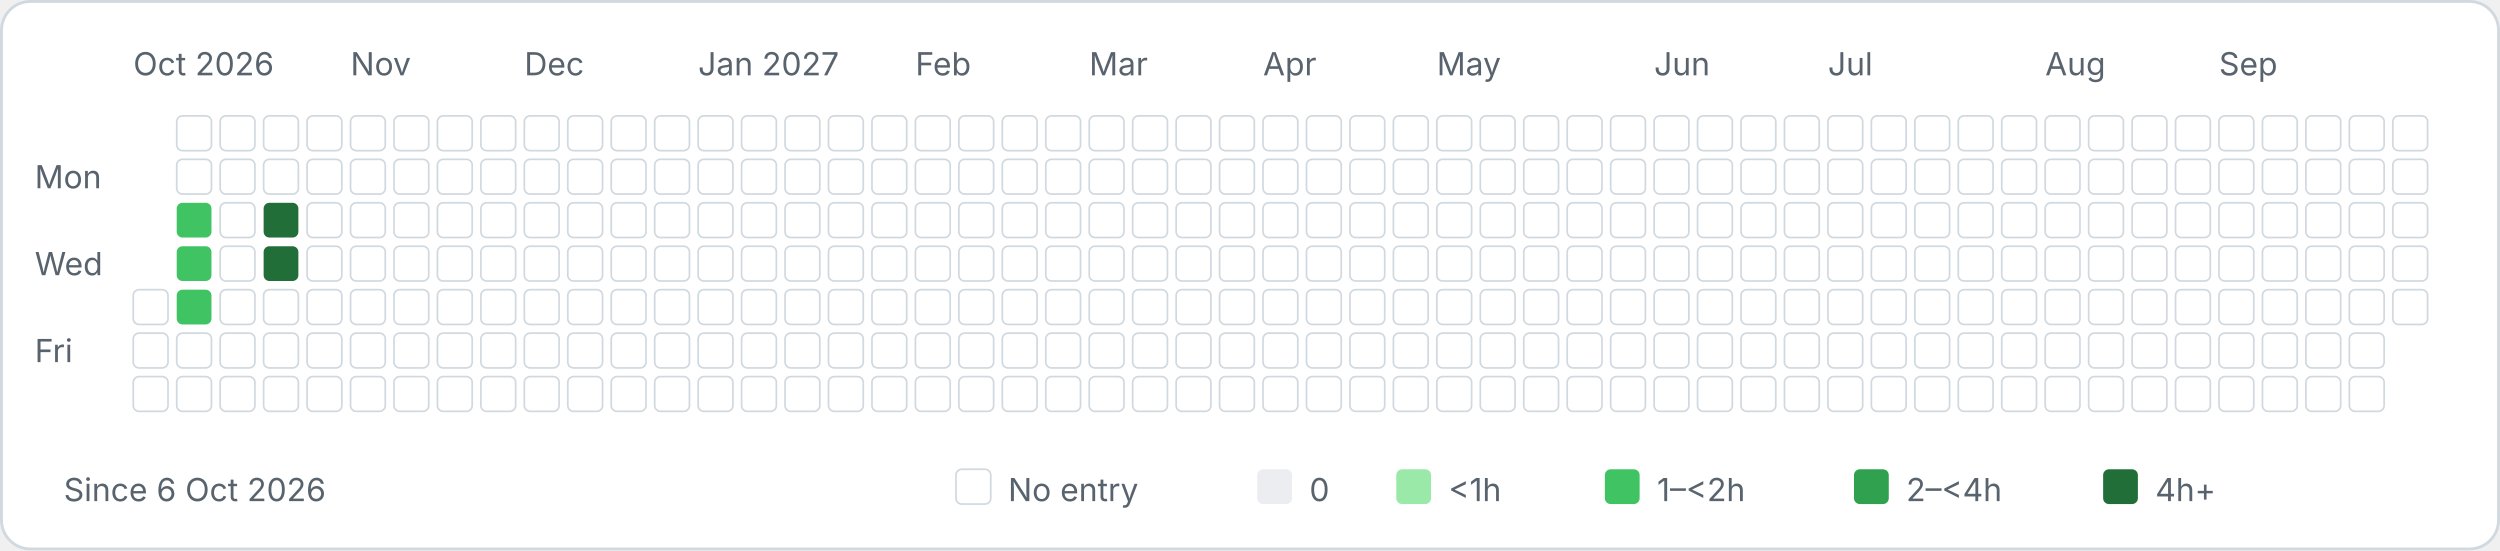
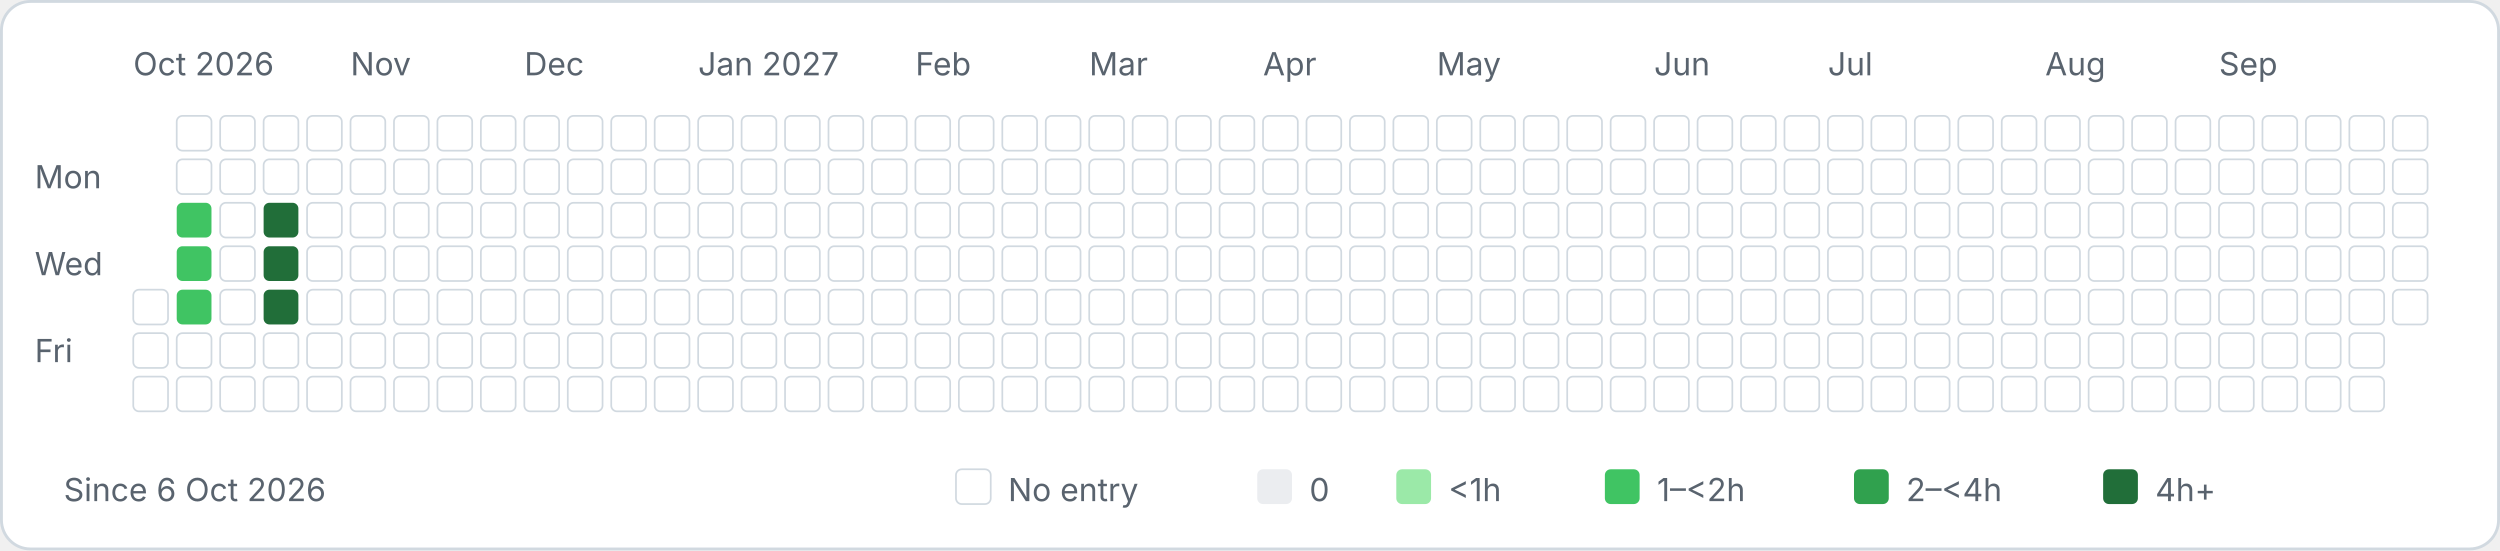
<svg xmlns="http://www.w3.org/2000/svg" width="863" height="190" viewBox="0 0 863 190" role="img" aria-labelledby="title description">
  <style>text{font-family:-apple-system,BlinkMacSystemFont,Segoe UI,sans-serif;font-size:11px;fill:#59636e}</style>
  <rect x="0.5" y="0.5" width="862" height="189" rx="10" fill="#ffffff" stroke="#d1d9e0" />
  <text x="46" y="26">Oct 2026</text>
  <text x="121" y="26">Nov</text>
  <text x="181" y="26">Dec</text>
  <text x="241" y="26">Jan 2027</text>
  <text x="316" y="26">Feb</text>
  <text x="376" y="26">Mar</text>
  <text x="436" y="26">Apr</text>
  <text x="496" y="26">May</text>
  <text x="571" y="26">Jun</text>
  <text x="631" y="26">Jul</text>
  <text x="706" y="26">Aug</text>
  <text x="766" y="26">Sep</text>
  <text x="12" y="65">Mon</text>
  <text x="12" y="95">Wed</text>
  <text x="12" y="125">Fri</text>
  <rect data-date="2026-10-01" x="46" y="100" width="12" height="12" rx="2" fill="#ffffff" stroke="#d1d9e0" stroke-width="0.6" />
  <rect data-date="2026-10-02" x="46" y="115" width="12" height="12" rx="2" fill="#ffffff" stroke="#d1d9e0" stroke-width="0.6" />
  <rect data-date="2026-10-03" x="46" y="130" width="12" height="12" rx="2" fill="#ffffff" stroke="#d1d9e0" stroke-width="0.6" />
  <rect data-date="2026-10-04" x="61" y="40" width="12" height="12" rx="2" fill="#ffffff" stroke="#d1d9e0" stroke-width="0.6" />
  <rect data-date="2026-10-05" x="61" y="55" width="12" height="12" rx="2" fill="#ffffff" stroke="#d1d9e0" stroke-width="0.6" />
  <rect data-date="2026-10-06" x="61" y="70" width="12" height="12" rx="2" fill="#40c463" stroke="none" stroke-width="0.6" />
  <rect data-date="2026-10-07" x="61" y="85" width="12" height="12" rx="2" fill="#40c463" stroke="none" stroke-width="0.6" />
  <rect data-date="2026-10-08" x="61" y="100" width="12" height="12" rx="2" fill="#40c463" stroke="none" stroke-width="0.6" />
  <rect data-date="2026-10-09" x="61" y="115" width="12" height="12" rx="2" fill="#ffffff" stroke="#d1d9e0" stroke-width="0.6" />
  <rect data-date="2026-10-10" x="61" y="130" width="12" height="12" rx="2" fill="#ffffff" stroke="#d1d9e0" stroke-width="0.6" />
  <rect data-date="2026-10-11" x="76" y="40" width="12" height="12" rx="2" fill="#ffffff" stroke="#d1d9e0" stroke-width="0.6" />
  <rect data-date="2026-10-12" x="76" y="55" width="12" height="12" rx="2" fill="#ffffff" stroke="#d1d9e0" stroke-width="0.6" />
  <rect data-date="2026-10-13" x="76" y="70" width="12" height="12" rx="2" fill="#ffffff" stroke="#d1d9e0" stroke-width="0.6" />
  <rect data-date="2026-10-14" x="76" y="85" width="12" height="12" rx="2" fill="#ffffff" stroke="#d1d9e0" stroke-width="0.6" />
  <rect data-date="2026-10-15" x="76" y="100" width="12" height="12" rx="2" fill="#ffffff" stroke="#d1d9e0" stroke-width="0.6" />
  <rect data-date="2026-10-16" x="76" y="115" width="12" height="12" rx="2" fill="#ffffff" stroke="#d1d9e0" stroke-width="0.6" />
  <rect data-date="2026-10-17" x="76" y="130" width="12" height="12" rx="2" fill="#ffffff" stroke="#d1d9e0" stroke-width="0.6" />
  <rect data-date="2026-10-18" x="91" y="40" width="12" height="12" rx="2" fill="#ffffff" stroke="#d1d9e0" stroke-width="0.6" />
  <rect data-date="2026-10-19" x="91" y="55" width="12" height="12" rx="2" fill="#ffffff" stroke="#d1d9e0" stroke-width="0.6" />
  <rect data-date="2026-10-20" x="91" y="70" width="12" height="12" rx="2" fill="#216e39" stroke="none" stroke-width="0.6" />
  <rect data-date="2026-10-21" x="91" y="85" width="12" height="12" rx="2" fill="#216e39" stroke="none" stroke-width="0.6" />
-   <rect data-date="2026-10-22" x="91" y="100" width="12" height="12" rx="2" fill="#ffffff" stroke="#d1d9e0" stroke-width="0.6" />
+   <rect data-date="2026-10-22" x="91" y="100" width="12" height="12" rx="2" fill="#216e39" stroke="none" stroke-width="0.6" />
  <rect data-date="2026-10-23" x="91" y="115" width="12" height="12" rx="2" fill="#ffffff" stroke="#d1d9e0" stroke-width="0.6" />
  <rect data-date="2026-10-24" x="91" y="130" width="12" height="12" rx="2" fill="#ffffff" stroke="#d1d9e0" stroke-width="0.6" />
  <rect data-date="2026-10-25" x="106" y="40" width="12" height="12" rx="2" fill="#ffffff" stroke="#d1d9e0" stroke-width="0.6" />
  <rect data-date="2026-10-26" x="106" y="55" width="12" height="12" rx="2" fill="#ffffff" stroke="#d1d9e0" stroke-width="0.6" />
  <rect data-date="2026-10-27" x="106" y="70" width="12" height="12" rx="2" fill="#ffffff" stroke="#d1d9e0" stroke-width="0.6" />
  <rect data-date="2026-10-28" x="106" y="85" width="12" height="12" rx="2" fill="#ffffff" stroke="#d1d9e0" stroke-width="0.6" />
  <rect data-date="2026-10-29" x="106" y="100" width="12" height="12" rx="2" fill="#ffffff" stroke="#d1d9e0" stroke-width="0.6" />
  <rect data-date="2026-10-30" x="106" y="115" width="12" height="12" rx="2" fill="#ffffff" stroke="#d1d9e0" stroke-width="0.6" />
  <rect data-date="2026-10-31" x="106" y="130" width="12" height="12" rx="2" fill="#ffffff" stroke="#d1d9e0" stroke-width="0.6" />
  <rect data-date="2026-11-01" x="121" y="40" width="12" height="12" rx="2" fill="#ffffff" stroke="#d1d9e0" stroke-width="0.6" />
  <rect data-date="2026-11-02" x="121" y="55" width="12" height="12" rx="2" fill="#ffffff" stroke="#d1d9e0" stroke-width="0.6" />
  <rect data-date="2026-11-03" x="121" y="70" width="12" height="12" rx="2" fill="#ffffff" stroke="#d1d9e0" stroke-width="0.6" />
  <rect data-date="2026-11-04" x="121" y="85" width="12" height="12" rx="2" fill="#ffffff" stroke="#d1d9e0" stroke-width="0.6" />
  <rect data-date="2026-11-05" x="121" y="100" width="12" height="12" rx="2" fill="#ffffff" stroke="#d1d9e0" stroke-width="0.6" />
  <rect data-date="2026-11-06" x="121" y="115" width="12" height="12" rx="2" fill="#ffffff" stroke="#d1d9e0" stroke-width="0.6" />
  <rect data-date="2026-11-07" x="121" y="130" width="12" height="12" rx="2" fill="#ffffff" stroke="#d1d9e0" stroke-width="0.6" />
  <rect data-date="2026-11-08" x="136" y="40" width="12" height="12" rx="2" fill="#ffffff" stroke="#d1d9e0" stroke-width="0.6" />
  <rect data-date="2026-11-09" x="136" y="55" width="12" height="12" rx="2" fill="#ffffff" stroke="#d1d9e0" stroke-width="0.6" />
  <rect data-date="2026-11-10" x="136" y="70" width="12" height="12" rx="2" fill="#ffffff" stroke="#d1d9e0" stroke-width="0.6" />
  <rect data-date="2026-11-11" x="136" y="85" width="12" height="12" rx="2" fill="#ffffff" stroke="#d1d9e0" stroke-width="0.6" />
  <rect data-date="2026-11-12" x="136" y="100" width="12" height="12" rx="2" fill="#ffffff" stroke="#d1d9e0" stroke-width="0.6" />
  <rect data-date="2026-11-13" x="136" y="115" width="12" height="12" rx="2" fill="#ffffff" stroke="#d1d9e0" stroke-width="0.6" />
  <rect data-date="2026-11-14" x="136" y="130" width="12" height="12" rx="2" fill="#ffffff" stroke="#d1d9e0" stroke-width="0.6" />
  <rect data-date="2026-11-15" x="151" y="40" width="12" height="12" rx="2" fill="#ffffff" stroke="#d1d9e0" stroke-width="0.6" />
  <rect data-date="2026-11-16" x="151" y="55" width="12" height="12" rx="2" fill="#ffffff" stroke="#d1d9e0" stroke-width="0.6" />
  <rect data-date="2026-11-17" x="151" y="70" width="12" height="12" rx="2" fill="#ffffff" stroke="#d1d9e0" stroke-width="0.6" />
  <rect data-date="2026-11-18" x="151" y="85" width="12" height="12" rx="2" fill="#ffffff" stroke="#d1d9e0" stroke-width="0.6" />
  <rect data-date="2026-11-19" x="151" y="100" width="12" height="12" rx="2" fill="#ffffff" stroke="#d1d9e0" stroke-width="0.6" />
  <rect data-date="2026-11-20" x="151" y="115" width="12" height="12" rx="2" fill="#ffffff" stroke="#d1d9e0" stroke-width="0.6" />
  <rect data-date="2026-11-21" x="151" y="130" width="12" height="12" rx="2" fill="#ffffff" stroke="#d1d9e0" stroke-width="0.6" />
  <rect data-date="2026-11-22" x="166" y="40" width="12" height="12" rx="2" fill="#ffffff" stroke="#d1d9e0" stroke-width="0.6" />
  <rect data-date="2026-11-23" x="166" y="55" width="12" height="12" rx="2" fill="#ffffff" stroke="#d1d9e0" stroke-width="0.6" />
  <rect data-date="2026-11-24" x="166" y="70" width="12" height="12" rx="2" fill="#ffffff" stroke="#d1d9e0" stroke-width="0.6" />
  <rect data-date="2026-11-25" x="166" y="85" width="12" height="12" rx="2" fill="#ffffff" stroke="#d1d9e0" stroke-width="0.6" />
  <rect data-date="2026-11-26" x="166" y="100" width="12" height="12" rx="2" fill="#ffffff" stroke="#d1d9e0" stroke-width="0.6" />
  <rect data-date="2026-11-27" x="166" y="115" width="12" height="12" rx="2" fill="#ffffff" stroke="#d1d9e0" stroke-width="0.6" />
  <rect data-date="2026-11-28" x="166" y="130" width="12" height="12" rx="2" fill="#ffffff" stroke="#d1d9e0" stroke-width="0.6" />
  <rect data-date="2026-11-29" x="181" y="40" width="12" height="12" rx="2" fill="#ffffff" stroke="#d1d9e0" stroke-width="0.6" />
  <rect data-date="2026-11-30" x="181" y="55" width="12" height="12" rx="2" fill="#ffffff" stroke="#d1d9e0" stroke-width="0.6" />
  <rect data-date="2026-12-01" x="181" y="70" width="12" height="12" rx="2" fill="#ffffff" stroke="#d1d9e0" stroke-width="0.6" />
  <rect data-date="2026-12-02" x="181" y="85" width="12" height="12" rx="2" fill="#ffffff" stroke="#d1d9e0" stroke-width="0.6" />
  <rect data-date="2026-12-03" x="181" y="100" width="12" height="12" rx="2" fill="#ffffff" stroke="#d1d9e0" stroke-width="0.6" />
  <rect data-date="2026-12-04" x="181" y="115" width="12" height="12" rx="2" fill="#ffffff" stroke="#d1d9e0" stroke-width="0.6" />
  <rect data-date="2026-12-05" x="181" y="130" width="12" height="12" rx="2" fill="#ffffff" stroke="#d1d9e0" stroke-width="0.6" />
  <rect data-date="2026-12-06" x="196" y="40" width="12" height="12" rx="2" fill="#ffffff" stroke="#d1d9e0" stroke-width="0.6" />
  <rect data-date="2026-12-07" x="196" y="55" width="12" height="12" rx="2" fill="#ffffff" stroke="#d1d9e0" stroke-width="0.6" />
  <rect data-date="2026-12-08" x="196" y="70" width="12" height="12" rx="2" fill="#ffffff" stroke="#d1d9e0" stroke-width="0.6" />
  <rect data-date="2026-12-09" x="196" y="85" width="12" height="12" rx="2" fill="#ffffff" stroke="#d1d9e0" stroke-width="0.6" />
  <rect data-date="2026-12-10" x="196" y="100" width="12" height="12" rx="2" fill="#ffffff" stroke="#d1d9e0" stroke-width="0.6" />
  <rect data-date="2026-12-11" x="196" y="115" width="12" height="12" rx="2" fill="#ffffff" stroke="#d1d9e0" stroke-width="0.6" />
  <rect data-date="2026-12-12" x="196" y="130" width="12" height="12" rx="2" fill="#ffffff" stroke="#d1d9e0" stroke-width="0.6" />
  <rect data-date="2026-12-13" x="211" y="40" width="12" height="12" rx="2" fill="#ffffff" stroke="#d1d9e0" stroke-width="0.6" />
  <rect data-date="2026-12-14" x="211" y="55" width="12" height="12" rx="2" fill="#ffffff" stroke="#d1d9e0" stroke-width="0.6" />
  <rect data-date="2026-12-15" x="211" y="70" width="12" height="12" rx="2" fill="#ffffff" stroke="#d1d9e0" stroke-width="0.6" />
  <rect data-date="2026-12-16" x="211" y="85" width="12" height="12" rx="2" fill="#ffffff" stroke="#d1d9e0" stroke-width="0.6" />
  <rect data-date="2026-12-17" x="211" y="100" width="12" height="12" rx="2" fill="#ffffff" stroke="#d1d9e0" stroke-width="0.6" />
  <rect data-date="2026-12-18" x="211" y="115" width="12" height="12" rx="2" fill="#ffffff" stroke="#d1d9e0" stroke-width="0.6" />
  <rect data-date="2026-12-19" x="211" y="130" width="12" height="12" rx="2" fill="#ffffff" stroke="#d1d9e0" stroke-width="0.6" />
  <rect data-date="2026-12-20" x="226" y="40" width="12" height="12" rx="2" fill="#ffffff" stroke="#d1d9e0" stroke-width="0.6" />
  <rect data-date="2026-12-21" x="226" y="55" width="12" height="12" rx="2" fill="#ffffff" stroke="#d1d9e0" stroke-width="0.6" />
  <rect data-date="2026-12-22" x="226" y="70" width="12" height="12" rx="2" fill="#ffffff" stroke="#d1d9e0" stroke-width="0.6" />
  <rect data-date="2026-12-23" x="226" y="85" width="12" height="12" rx="2" fill="#ffffff" stroke="#d1d9e0" stroke-width="0.6" />
  <rect data-date="2026-12-24" x="226" y="100" width="12" height="12" rx="2" fill="#ffffff" stroke="#d1d9e0" stroke-width="0.6" />
  <rect data-date="2026-12-25" x="226" y="115" width="12" height="12" rx="2" fill="#ffffff" stroke="#d1d9e0" stroke-width="0.6" />
  <rect data-date="2026-12-26" x="226" y="130" width="12" height="12" rx="2" fill="#ffffff" stroke="#d1d9e0" stroke-width="0.6" />
  <rect data-date="2026-12-27" x="241" y="40" width="12" height="12" rx="2" fill="#ffffff" stroke="#d1d9e0" stroke-width="0.6" />
  <rect data-date="2026-12-28" x="241" y="55" width="12" height="12" rx="2" fill="#ffffff" stroke="#d1d9e0" stroke-width="0.6" />
  <rect data-date="2026-12-29" x="241" y="70" width="12" height="12" rx="2" fill="#ffffff" stroke="#d1d9e0" stroke-width="0.6" />
  <rect data-date="2026-12-30" x="241" y="85" width="12" height="12" rx="2" fill="#ffffff" stroke="#d1d9e0" stroke-width="0.6" />
  <rect data-date="2026-12-31" x="241" y="100" width="12" height="12" rx="2" fill="#ffffff" stroke="#d1d9e0" stroke-width="0.6" />
  <rect data-date="2027-01-01" x="241" y="115" width="12" height="12" rx="2" fill="#ffffff" stroke="#d1d9e0" stroke-width="0.6" />
  <rect data-date="2027-01-02" x="241" y="130" width="12" height="12" rx="2" fill="#ffffff" stroke="#d1d9e0" stroke-width="0.6" />
  <rect data-date="2027-01-03" x="256" y="40" width="12" height="12" rx="2" fill="#ffffff" stroke="#d1d9e0" stroke-width="0.6" />
  <rect data-date="2027-01-04" x="256" y="55" width="12" height="12" rx="2" fill="#ffffff" stroke="#d1d9e0" stroke-width="0.6" />
  <rect data-date="2027-01-05" x="256" y="70" width="12" height="12" rx="2" fill="#ffffff" stroke="#d1d9e0" stroke-width="0.6" />
  <rect data-date="2027-01-06" x="256" y="85" width="12" height="12" rx="2" fill="#ffffff" stroke="#d1d9e0" stroke-width="0.6" />
  <rect data-date="2027-01-07" x="256" y="100" width="12" height="12" rx="2" fill="#ffffff" stroke="#d1d9e0" stroke-width="0.6" />
  <rect data-date="2027-01-08" x="256" y="115" width="12" height="12" rx="2" fill="#ffffff" stroke="#d1d9e0" stroke-width="0.6" />
  <rect data-date="2027-01-09" x="256" y="130" width="12" height="12" rx="2" fill="#ffffff" stroke="#d1d9e0" stroke-width="0.6" />
  <rect data-date="2027-01-10" x="271" y="40" width="12" height="12" rx="2" fill="#ffffff" stroke="#d1d9e0" stroke-width="0.6" />
  <rect data-date="2027-01-11" x="271" y="55" width="12" height="12" rx="2" fill="#ffffff" stroke="#d1d9e0" stroke-width="0.6" />
  <rect data-date="2027-01-12" x="271" y="70" width="12" height="12" rx="2" fill="#ffffff" stroke="#d1d9e0" stroke-width="0.6" />
  <rect data-date="2027-01-13" x="271" y="85" width="12" height="12" rx="2" fill="#ffffff" stroke="#d1d9e0" stroke-width="0.6" />
  <rect data-date="2027-01-14" x="271" y="100" width="12" height="12" rx="2" fill="#ffffff" stroke="#d1d9e0" stroke-width="0.6" />
  <rect data-date="2027-01-15" x="271" y="115" width="12" height="12" rx="2" fill="#ffffff" stroke="#d1d9e0" stroke-width="0.6" />
  <rect data-date="2027-01-16" x="271" y="130" width="12" height="12" rx="2" fill="#ffffff" stroke="#d1d9e0" stroke-width="0.6" />
  <rect data-date="2027-01-17" x="286" y="40" width="12" height="12" rx="2" fill="#ffffff" stroke="#d1d9e0" stroke-width="0.6" />
  <rect data-date="2027-01-18" x="286" y="55" width="12" height="12" rx="2" fill="#ffffff" stroke="#d1d9e0" stroke-width="0.6" />
  <rect data-date="2027-01-19" x="286" y="70" width="12" height="12" rx="2" fill="#ffffff" stroke="#d1d9e0" stroke-width="0.6" />
  <rect data-date="2027-01-20" x="286" y="85" width="12" height="12" rx="2" fill="#ffffff" stroke="#d1d9e0" stroke-width="0.6" />
  <rect data-date="2027-01-21" x="286" y="100" width="12" height="12" rx="2" fill="#ffffff" stroke="#d1d9e0" stroke-width="0.6" />
  <rect data-date="2027-01-22" x="286" y="115" width="12" height="12" rx="2" fill="#ffffff" stroke="#d1d9e0" stroke-width="0.6" />
  <rect data-date="2027-01-23" x="286" y="130" width="12" height="12" rx="2" fill="#ffffff" stroke="#d1d9e0" stroke-width="0.6" />
  <rect data-date="2027-01-24" x="301" y="40" width="12" height="12" rx="2" fill="#ffffff" stroke="#d1d9e0" stroke-width="0.6" />
  <rect data-date="2027-01-25" x="301" y="55" width="12" height="12" rx="2" fill="#ffffff" stroke="#d1d9e0" stroke-width="0.6" />
  <rect data-date="2027-01-26" x="301" y="70" width="12" height="12" rx="2" fill="#ffffff" stroke="#d1d9e0" stroke-width="0.6" />
  <rect data-date="2027-01-27" x="301" y="85" width="12" height="12" rx="2" fill="#ffffff" stroke="#d1d9e0" stroke-width="0.6" />
  <rect data-date="2027-01-28" x="301" y="100" width="12" height="12" rx="2" fill="#ffffff" stroke="#d1d9e0" stroke-width="0.6" />
  <rect data-date="2027-01-29" x="301" y="115" width="12" height="12" rx="2" fill="#ffffff" stroke="#d1d9e0" stroke-width="0.6" />
  <rect data-date="2027-01-30" x="301" y="130" width="12" height="12" rx="2" fill="#ffffff" stroke="#d1d9e0" stroke-width="0.6" />
  <rect data-date="2027-01-31" x="316" y="40" width="12" height="12" rx="2" fill="#ffffff" stroke="#d1d9e0" stroke-width="0.6" />
  <rect data-date="2027-02-01" x="316" y="55" width="12" height="12" rx="2" fill="#ffffff" stroke="#d1d9e0" stroke-width="0.6" />
  <rect data-date="2027-02-02" x="316" y="70" width="12" height="12" rx="2" fill="#ffffff" stroke="#d1d9e0" stroke-width="0.6" />
  <rect data-date="2027-02-03" x="316" y="85" width="12" height="12" rx="2" fill="#ffffff" stroke="#d1d9e0" stroke-width="0.6" />
  <rect data-date="2027-02-04" x="316" y="100" width="12" height="12" rx="2" fill="#ffffff" stroke="#d1d9e0" stroke-width="0.6" />
  <rect data-date="2027-02-05" x="316" y="115" width="12" height="12" rx="2" fill="#ffffff" stroke="#d1d9e0" stroke-width="0.6" />
  <rect data-date="2027-02-06" x="316" y="130" width="12" height="12" rx="2" fill="#ffffff" stroke="#d1d9e0" stroke-width="0.6" />
  <rect data-date="2027-02-07" x="331" y="40" width="12" height="12" rx="2" fill="#ffffff" stroke="#d1d9e0" stroke-width="0.6" />
  <rect data-date="2027-02-08" x="331" y="55" width="12" height="12" rx="2" fill="#ffffff" stroke="#d1d9e0" stroke-width="0.6" />
  <rect data-date="2027-02-09" x="331" y="70" width="12" height="12" rx="2" fill="#ffffff" stroke="#d1d9e0" stroke-width="0.6" />
  <rect data-date="2027-02-10" x="331" y="85" width="12" height="12" rx="2" fill="#ffffff" stroke="#d1d9e0" stroke-width="0.6" />
  <rect data-date="2027-02-11" x="331" y="100" width="12" height="12" rx="2" fill="#ffffff" stroke="#d1d9e0" stroke-width="0.6" />
  <rect data-date="2027-02-12" x="331" y="115" width="12" height="12" rx="2" fill="#ffffff" stroke="#d1d9e0" stroke-width="0.6" />
  <rect data-date="2027-02-13" x="331" y="130" width="12" height="12" rx="2" fill="#ffffff" stroke="#d1d9e0" stroke-width="0.6" />
  <rect data-date="2027-02-14" x="346" y="40" width="12" height="12" rx="2" fill="#ffffff" stroke="#d1d9e0" stroke-width="0.6" />
  <rect data-date="2027-02-15" x="346" y="55" width="12" height="12" rx="2" fill="#ffffff" stroke="#d1d9e0" stroke-width="0.6" />
  <rect data-date="2027-02-16" x="346" y="70" width="12" height="12" rx="2" fill="#ffffff" stroke="#d1d9e0" stroke-width="0.6" />
  <rect data-date="2027-02-17" x="346" y="85" width="12" height="12" rx="2" fill="#ffffff" stroke="#d1d9e0" stroke-width="0.6" />
  <rect data-date="2027-02-18" x="346" y="100" width="12" height="12" rx="2" fill="#ffffff" stroke="#d1d9e0" stroke-width="0.6" />
  <rect data-date="2027-02-19" x="346" y="115" width="12" height="12" rx="2" fill="#ffffff" stroke="#d1d9e0" stroke-width="0.6" />
  <rect data-date="2027-02-20" x="346" y="130" width="12" height="12" rx="2" fill="#ffffff" stroke="#d1d9e0" stroke-width="0.6" />
  <rect data-date="2027-02-21" x="361" y="40" width="12" height="12" rx="2" fill="#ffffff" stroke="#d1d9e0" stroke-width="0.6" />
  <rect data-date="2027-02-22" x="361" y="55" width="12" height="12" rx="2" fill="#ffffff" stroke="#d1d9e0" stroke-width="0.6" />
  <rect data-date="2027-02-23" x="361" y="70" width="12" height="12" rx="2" fill="#ffffff" stroke="#d1d9e0" stroke-width="0.6" />
  <rect data-date="2027-02-24" x="361" y="85" width="12" height="12" rx="2" fill="#ffffff" stroke="#d1d9e0" stroke-width="0.6" />
  <rect data-date="2027-02-25" x="361" y="100" width="12" height="12" rx="2" fill="#ffffff" stroke="#d1d9e0" stroke-width="0.6" />
  <rect data-date="2027-02-26" x="361" y="115" width="12" height="12" rx="2" fill="#ffffff" stroke="#d1d9e0" stroke-width="0.6" />
  <rect data-date="2027-02-27" x="361" y="130" width="12" height="12" rx="2" fill="#ffffff" stroke="#d1d9e0" stroke-width="0.6" />
  <rect data-date="2027-02-28" x="376" y="40" width="12" height="12" rx="2" fill="#ffffff" stroke="#d1d9e0" stroke-width="0.6" />
  <rect data-date="2027-03-01" x="376" y="55" width="12" height="12" rx="2" fill="#ffffff" stroke="#d1d9e0" stroke-width="0.6" />
  <rect data-date="2027-03-02" x="376" y="70" width="12" height="12" rx="2" fill="#ffffff" stroke="#d1d9e0" stroke-width="0.6" />
  <rect data-date="2027-03-03" x="376" y="85" width="12" height="12" rx="2" fill="#ffffff" stroke="#d1d9e0" stroke-width="0.6" />
  <rect data-date="2027-03-04" x="376" y="100" width="12" height="12" rx="2" fill="#ffffff" stroke="#d1d9e0" stroke-width="0.6" />
  <rect data-date="2027-03-05" x="376" y="115" width="12" height="12" rx="2" fill="#ffffff" stroke="#d1d9e0" stroke-width="0.6" />
  <rect data-date="2027-03-06" x="376" y="130" width="12" height="12" rx="2" fill="#ffffff" stroke="#d1d9e0" stroke-width="0.6" />
  <rect data-date="2027-03-07" x="391" y="40" width="12" height="12" rx="2" fill="#ffffff" stroke="#d1d9e0" stroke-width="0.6" />
  <rect data-date="2027-03-08" x="391" y="55" width="12" height="12" rx="2" fill="#ffffff" stroke="#d1d9e0" stroke-width="0.6" />
  <rect data-date="2027-03-09" x="391" y="70" width="12" height="12" rx="2" fill="#ffffff" stroke="#d1d9e0" stroke-width="0.6" />
  <rect data-date="2027-03-10" x="391" y="85" width="12" height="12" rx="2" fill="#ffffff" stroke="#d1d9e0" stroke-width="0.6" />
  <rect data-date="2027-03-11" x="391" y="100" width="12" height="12" rx="2" fill="#ffffff" stroke="#d1d9e0" stroke-width="0.6" />
  <rect data-date="2027-03-12" x="391" y="115" width="12" height="12" rx="2" fill="#ffffff" stroke="#d1d9e0" stroke-width="0.6" />
  <rect data-date="2027-03-13" x="391" y="130" width="12" height="12" rx="2" fill="#ffffff" stroke="#d1d9e0" stroke-width="0.6" />
  <rect data-date="2027-03-14" x="406" y="40" width="12" height="12" rx="2" fill="#ffffff" stroke="#d1d9e0" stroke-width="0.6" />
  <rect data-date="2027-03-15" x="406" y="55" width="12" height="12" rx="2" fill="#ffffff" stroke="#d1d9e0" stroke-width="0.6" />
  <rect data-date="2027-03-16" x="406" y="70" width="12" height="12" rx="2" fill="#ffffff" stroke="#d1d9e0" stroke-width="0.6" />
  <rect data-date="2027-03-17" x="406" y="85" width="12" height="12" rx="2" fill="#ffffff" stroke="#d1d9e0" stroke-width="0.6" />
  <rect data-date="2027-03-18" x="406" y="100" width="12" height="12" rx="2" fill="#ffffff" stroke="#d1d9e0" stroke-width="0.6" />
  <rect data-date="2027-03-19" x="406" y="115" width="12" height="12" rx="2" fill="#ffffff" stroke="#d1d9e0" stroke-width="0.6" />
  <rect data-date="2027-03-20" x="406" y="130" width="12" height="12" rx="2" fill="#ffffff" stroke="#d1d9e0" stroke-width="0.6" />
  <rect data-date="2027-03-21" x="421" y="40" width="12" height="12" rx="2" fill="#ffffff" stroke="#d1d9e0" stroke-width="0.6" />
  <rect data-date="2027-03-22" x="421" y="55" width="12" height="12" rx="2" fill="#ffffff" stroke="#d1d9e0" stroke-width="0.6" />
  <rect data-date="2027-03-23" x="421" y="70" width="12" height="12" rx="2" fill="#ffffff" stroke="#d1d9e0" stroke-width="0.6" />
  <rect data-date="2027-03-24" x="421" y="85" width="12" height="12" rx="2" fill="#ffffff" stroke="#d1d9e0" stroke-width="0.6" />
  <rect data-date="2027-03-25" x="421" y="100" width="12" height="12" rx="2" fill="#ffffff" stroke="#d1d9e0" stroke-width="0.6" />
  <rect data-date="2027-03-26" x="421" y="115" width="12" height="12" rx="2" fill="#ffffff" stroke="#d1d9e0" stroke-width="0.6" />
  <rect data-date="2027-03-27" x="421" y="130" width="12" height="12" rx="2" fill="#ffffff" stroke="#d1d9e0" stroke-width="0.6" />
  <rect data-date="2027-03-28" x="436" y="40" width="12" height="12" rx="2" fill="#ffffff" stroke="#d1d9e0" stroke-width="0.6" />
  <rect data-date="2027-03-29" x="436" y="55" width="12" height="12" rx="2" fill="#ffffff" stroke="#d1d9e0" stroke-width="0.6" />
  <rect data-date="2027-03-30" x="436" y="70" width="12" height="12" rx="2" fill="#ffffff" stroke="#d1d9e0" stroke-width="0.6" />
  <rect data-date="2027-03-31" x="436" y="85" width="12" height="12" rx="2" fill="#ffffff" stroke="#d1d9e0" stroke-width="0.6" />
  <rect data-date="2027-04-01" x="436" y="100" width="12" height="12" rx="2" fill="#ffffff" stroke="#d1d9e0" stroke-width="0.6" />
  <rect data-date="2027-04-02" x="436" y="115" width="12" height="12" rx="2" fill="#ffffff" stroke="#d1d9e0" stroke-width="0.6" />
  <rect data-date="2027-04-03" x="436" y="130" width="12" height="12" rx="2" fill="#ffffff" stroke="#d1d9e0" stroke-width="0.6" />
  <rect data-date="2027-04-04" x="451" y="40" width="12" height="12" rx="2" fill="#ffffff" stroke="#d1d9e0" stroke-width="0.6" />
  <rect data-date="2027-04-05" x="451" y="55" width="12" height="12" rx="2" fill="#ffffff" stroke="#d1d9e0" stroke-width="0.6" />
  <rect data-date="2027-04-06" x="451" y="70" width="12" height="12" rx="2" fill="#ffffff" stroke="#d1d9e0" stroke-width="0.6" />
  <rect data-date="2027-04-07" x="451" y="85" width="12" height="12" rx="2" fill="#ffffff" stroke="#d1d9e0" stroke-width="0.6" />
  <rect data-date="2027-04-08" x="451" y="100" width="12" height="12" rx="2" fill="#ffffff" stroke="#d1d9e0" stroke-width="0.6" />
  <rect data-date="2027-04-09" x="451" y="115" width="12" height="12" rx="2" fill="#ffffff" stroke="#d1d9e0" stroke-width="0.6" />
  <rect data-date="2027-04-10" x="451" y="130" width="12" height="12" rx="2" fill="#ffffff" stroke="#d1d9e0" stroke-width="0.6" />
  <rect data-date="2027-04-11" x="466" y="40" width="12" height="12" rx="2" fill="#ffffff" stroke="#d1d9e0" stroke-width="0.6" />
  <rect data-date="2027-04-12" x="466" y="55" width="12" height="12" rx="2" fill="#ffffff" stroke="#d1d9e0" stroke-width="0.6" />
  <rect data-date="2027-04-13" x="466" y="70" width="12" height="12" rx="2" fill="#ffffff" stroke="#d1d9e0" stroke-width="0.6" />
  <rect data-date="2027-04-14" x="466" y="85" width="12" height="12" rx="2" fill="#ffffff" stroke="#d1d9e0" stroke-width="0.6" />
  <rect data-date="2027-04-15" x="466" y="100" width="12" height="12" rx="2" fill="#ffffff" stroke="#d1d9e0" stroke-width="0.6" />
  <rect data-date="2027-04-16" x="466" y="115" width="12" height="12" rx="2" fill="#ffffff" stroke="#d1d9e0" stroke-width="0.6" />
  <rect data-date="2027-04-17" x="466" y="130" width="12" height="12" rx="2" fill="#ffffff" stroke="#d1d9e0" stroke-width="0.6" />
  <rect data-date="2027-04-18" x="481" y="40" width="12" height="12" rx="2" fill="#ffffff" stroke="#d1d9e0" stroke-width="0.6" />
  <rect data-date="2027-04-19" x="481" y="55" width="12" height="12" rx="2" fill="#ffffff" stroke="#d1d9e0" stroke-width="0.6" />
  <rect data-date="2027-04-20" x="481" y="70" width="12" height="12" rx="2" fill="#ffffff" stroke="#d1d9e0" stroke-width="0.6" />
  <rect data-date="2027-04-21" x="481" y="85" width="12" height="12" rx="2" fill="#ffffff" stroke="#d1d9e0" stroke-width="0.6" />
  <rect data-date="2027-04-22" x="481" y="100" width="12" height="12" rx="2" fill="#ffffff" stroke="#d1d9e0" stroke-width="0.6" />
  <rect data-date="2027-04-23" x="481" y="115" width="12" height="12" rx="2" fill="#ffffff" stroke="#d1d9e0" stroke-width="0.6" />
  <rect data-date="2027-04-24" x="481" y="130" width="12" height="12" rx="2" fill="#ffffff" stroke="#d1d9e0" stroke-width="0.6" />
  <rect data-date="2027-04-25" x="496" y="40" width="12" height="12" rx="2" fill="#ffffff" stroke="#d1d9e0" stroke-width="0.6" />
  <rect data-date="2027-04-26" x="496" y="55" width="12" height="12" rx="2" fill="#ffffff" stroke="#d1d9e0" stroke-width="0.6" />
  <rect data-date="2027-04-27" x="496" y="70" width="12" height="12" rx="2" fill="#ffffff" stroke="#d1d9e0" stroke-width="0.6" />
  <rect data-date="2027-04-28" x="496" y="85" width="12" height="12" rx="2" fill="#ffffff" stroke="#d1d9e0" stroke-width="0.6" />
  <rect data-date="2027-04-29" x="496" y="100" width="12" height="12" rx="2" fill="#ffffff" stroke="#d1d9e0" stroke-width="0.6" />
  <rect data-date="2027-04-30" x="496" y="115" width="12" height="12" rx="2" fill="#ffffff" stroke="#d1d9e0" stroke-width="0.6" />
  <rect data-date="2027-05-01" x="496" y="130" width="12" height="12" rx="2" fill="#ffffff" stroke="#d1d9e0" stroke-width="0.6" />
  <rect data-date="2027-05-02" x="511" y="40" width="12" height="12" rx="2" fill="#ffffff" stroke="#d1d9e0" stroke-width="0.6" />
  <rect data-date="2027-05-03" x="511" y="55" width="12" height="12" rx="2" fill="#ffffff" stroke="#d1d9e0" stroke-width="0.6" />
  <rect data-date="2027-05-04" x="511" y="70" width="12" height="12" rx="2" fill="#ffffff" stroke="#d1d9e0" stroke-width="0.6" />
  <rect data-date="2027-05-05" x="511" y="85" width="12" height="12" rx="2" fill="#ffffff" stroke="#d1d9e0" stroke-width="0.6" />
  <rect data-date="2027-05-06" x="511" y="100" width="12" height="12" rx="2" fill="#ffffff" stroke="#d1d9e0" stroke-width="0.6" />
  <rect data-date="2027-05-07" x="511" y="115" width="12" height="12" rx="2" fill="#ffffff" stroke="#d1d9e0" stroke-width="0.6" />
  <rect data-date="2027-05-08" x="511" y="130" width="12" height="12" rx="2" fill="#ffffff" stroke="#d1d9e0" stroke-width="0.6" />
  <rect data-date="2027-05-09" x="526" y="40" width="12" height="12" rx="2" fill="#ffffff" stroke="#d1d9e0" stroke-width="0.6" />
  <rect data-date="2027-05-10" x="526" y="55" width="12" height="12" rx="2" fill="#ffffff" stroke="#d1d9e0" stroke-width="0.6" />
  <rect data-date="2027-05-11" x="526" y="70" width="12" height="12" rx="2" fill="#ffffff" stroke="#d1d9e0" stroke-width="0.6" />
  <rect data-date="2027-05-12" x="526" y="85" width="12" height="12" rx="2" fill="#ffffff" stroke="#d1d9e0" stroke-width="0.6" />
  <rect data-date="2027-05-13" x="526" y="100" width="12" height="12" rx="2" fill="#ffffff" stroke="#d1d9e0" stroke-width="0.6" />
  <rect data-date="2027-05-14" x="526" y="115" width="12" height="12" rx="2" fill="#ffffff" stroke="#d1d9e0" stroke-width="0.6" />
  <rect data-date="2027-05-15" x="526" y="130" width="12" height="12" rx="2" fill="#ffffff" stroke="#d1d9e0" stroke-width="0.6" />
  <rect data-date="2027-05-16" x="541" y="40" width="12" height="12" rx="2" fill="#ffffff" stroke="#d1d9e0" stroke-width="0.6" />
  <rect data-date="2027-05-17" x="541" y="55" width="12" height="12" rx="2" fill="#ffffff" stroke="#d1d9e0" stroke-width="0.6" />
  <rect data-date="2027-05-18" x="541" y="70" width="12" height="12" rx="2" fill="#ffffff" stroke="#d1d9e0" stroke-width="0.6" />
  <rect data-date="2027-05-19" x="541" y="85" width="12" height="12" rx="2" fill="#ffffff" stroke="#d1d9e0" stroke-width="0.6" />
  <rect data-date="2027-05-20" x="541" y="100" width="12" height="12" rx="2" fill="#ffffff" stroke="#d1d9e0" stroke-width="0.6" />
  <rect data-date="2027-05-21" x="541" y="115" width="12" height="12" rx="2" fill="#ffffff" stroke="#d1d9e0" stroke-width="0.6" />
  <rect data-date="2027-05-22" x="541" y="130" width="12" height="12" rx="2" fill="#ffffff" stroke="#d1d9e0" stroke-width="0.6" />
  <rect data-date="2027-05-23" x="556" y="40" width="12" height="12" rx="2" fill="#ffffff" stroke="#d1d9e0" stroke-width="0.6" />
  <rect data-date="2027-05-24" x="556" y="55" width="12" height="12" rx="2" fill="#ffffff" stroke="#d1d9e0" stroke-width="0.6" />
  <rect data-date="2027-05-25" x="556" y="70" width="12" height="12" rx="2" fill="#ffffff" stroke="#d1d9e0" stroke-width="0.6" />
  <rect data-date="2027-05-26" x="556" y="85" width="12" height="12" rx="2" fill="#ffffff" stroke="#d1d9e0" stroke-width="0.6" />
  <rect data-date="2027-05-27" x="556" y="100" width="12" height="12" rx="2" fill="#ffffff" stroke="#d1d9e0" stroke-width="0.6" />
  <rect data-date="2027-05-28" x="556" y="115" width="12" height="12" rx="2" fill="#ffffff" stroke="#d1d9e0" stroke-width="0.6" />
  <rect data-date="2027-05-29" x="556" y="130" width="12" height="12" rx="2" fill="#ffffff" stroke="#d1d9e0" stroke-width="0.6" />
  <rect data-date="2027-05-30" x="571" y="40" width="12" height="12" rx="2" fill="#ffffff" stroke="#d1d9e0" stroke-width="0.6" />
  <rect data-date="2027-05-31" x="571" y="55" width="12" height="12" rx="2" fill="#ffffff" stroke="#d1d9e0" stroke-width="0.6" />
  <rect data-date="2027-06-01" x="571" y="70" width="12" height="12" rx="2" fill="#ffffff" stroke="#d1d9e0" stroke-width="0.6" />
  <rect data-date="2027-06-02" x="571" y="85" width="12" height="12" rx="2" fill="#ffffff" stroke="#d1d9e0" stroke-width="0.6" />
  <rect data-date="2027-06-03" x="571" y="100" width="12" height="12" rx="2" fill="#ffffff" stroke="#d1d9e0" stroke-width="0.6" />
  <rect data-date="2027-06-04" x="571" y="115" width="12" height="12" rx="2" fill="#ffffff" stroke="#d1d9e0" stroke-width="0.6" />
  <rect data-date="2027-06-05" x="571" y="130" width="12" height="12" rx="2" fill="#ffffff" stroke="#d1d9e0" stroke-width="0.6" />
  <rect data-date="2027-06-06" x="586" y="40" width="12" height="12" rx="2" fill="#ffffff" stroke="#d1d9e0" stroke-width="0.6" />
  <rect data-date="2027-06-07" x="586" y="55" width="12" height="12" rx="2" fill="#ffffff" stroke="#d1d9e0" stroke-width="0.6" />
  <rect data-date="2027-06-08" x="586" y="70" width="12" height="12" rx="2" fill="#ffffff" stroke="#d1d9e0" stroke-width="0.6" />
  <rect data-date="2027-06-09" x="586" y="85" width="12" height="12" rx="2" fill="#ffffff" stroke="#d1d9e0" stroke-width="0.6" />
  <rect data-date="2027-06-10" x="586" y="100" width="12" height="12" rx="2" fill="#ffffff" stroke="#d1d9e0" stroke-width="0.6" />
  <rect data-date="2027-06-11" x="586" y="115" width="12" height="12" rx="2" fill="#ffffff" stroke="#d1d9e0" stroke-width="0.6" />
  <rect data-date="2027-06-12" x="586" y="130" width="12" height="12" rx="2" fill="#ffffff" stroke="#d1d9e0" stroke-width="0.6" />
  <rect data-date="2027-06-13" x="601" y="40" width="12" height="12" rx="2" fill="#ffffff" stroke="#d1d9e0" stroke-width="0.6" />
  <rect data-date="2027-06-14" x="601" y="55" width="12" height="12" rx="2" fill="#ffffff" stroke="#d1d9e0" stroke-width="0.6" />
  <rect data-date="2027-06-15" x="601" y="70" width="12" height="12" rx="2" fill="#ffffff" stroke="#d1d9e0" stroke-width="0.6" />
  <rect data-date="2027-06-16" x="601" y="85" width="12" height="12" rx="2" fill="#ffffff" stroke="#d1d9e0" stroke-width="0.6" />
  <rect data-date="2027-06-17" x="601" y="100" width="12" height="12" rx="2" fill="#ffffff" stroke="#d1d9e0" stroke-width="0.6" />
  <rect data-date="2027-06-18" x="601" y="115" width="12" height="12" rx="2" fill="#ffffff" stroke="#d1d9e0" stroke-width="0.6" />
  <rect data-date="2027-06-19" x="601" y="130" width="12" height="12" rx="2" fill="#ffffff" stroke="#d1d9e0" stroke-width="0.6" />
  <rect data-date="2027-06-20" x="616" y="40" width="12" height="12" rx="2" fill="#ffffff" stroke="#d1d9e0" stroke-width="0.6" />
  <rect data-date="2027-06-21" x="616" y="55" width="12" height="12" rx="2" fill="#ffffff" stroke="#d1d9e0" stroke-width="0.6" />
  <rect data-date="2027-06-22" x="616" y="70" width="12" height="12" rx="2" fill="#ffffff" stroke="#d1d9e0" stroke-width="0.6" />
  <rect data-date="2027-06-23" x="616" y="85" width="12" height="12" rx="2" fill="#ffffff" stroke="#d1d9e0" stroke-width="0.6" />
  <rect data-date="2027-06-24" x="616" y="100" width="12" height="12" rx="2" fill="#ffffff" stroke="#d1d9e0" stroke-width="0.6" />
  <rect data-date="2027-06-25" x="616" y="115" width="12" height="12" rx="2" fill="#ffffff" stroke="#d1d9e0" stroke-width="0.6" />
  <rect data-date="2027-06-26" x="616" y="130" width="12" height="12" rx="2" fill="#ffffff" stroke="#d1d9e0" stroke-width="0.6" />
  <rect data-date="2027-06-27" x="631" y="40" width="12" height="12" rx="2" fill="#ffffff" stroke="#d1d9e0" stroke-width="0.6" />
  <rect data-date="2027-06-28" x="631" y="55" width="12" height="12" rx="2" fill="#ffffff" stroke="#d1d9e0" stroke-width="0.6" />
  <rect data-date="2027-06-29" x="631" y="70" width="12" height="12" rx="2" fill="#ffffff" stroke="#d1d9e0" stroke-width="0.6" />
  <rect data-date="2027-06-30" x="631" y="85" width="12" height="12" rx="2" fill="#ffffff" stroke="#d1d9e0" stroke-width="0.6" />
  <rect data-date="2027-07-01" x="631" y="100" width="12" height="12" rx="2" fill="#ffffff" stroke="#d1d9e0" stroke-width="0.6" />
  <rect data-date="2027-07-02" x="631" y="115" width="12" height="12" rx="2" fill="#ffffff" stroke="#d1d9e0" stroke-width="0.6" />
  <rect data-date="2027-07-03" x="631" y="130" width="12" height="12" rx="2" fill="#ffffff" stroke="#d1d9e0" stroke-width="0.6" />
  <rect data-date="2027-07-04" x="646" y="40" width="12" height="12" rx="2" fill="#ffffff" stroke="#d1d9e0" stroke-width="0.6" />
  <rect data-date="2027-07-05" x="646" y="55" width="12" height="12" rx="2" fill="#ffffff" stroke="#d1d9e0" stroke-width="0.6" />
  <rect data-date="2027-07-06" x="646" y="70" width="12" height="12" rx="2" fill="#ffffff" stroke="#d1d9e0" stroke-width="0.6" />
  <rect data-date="2027-07-07" x="646" y="85" width="12" height="12" rx="2" fill="#ffffff" stroke="#d1d9e0" stroke-width="0.6" />
  <rect data-date="2027-07-08" x="646" y="100" width="12" height="12" rx="2" fill="#ffffff" stroke="#d1d9e0" stroke-width="0.6" />
  <rect data-date="2027-07-09" x="646" y="115" width="12" height="12" rx="2" fill="#ffffff" stroke="#d1d9e0" stroke-width="0.6" />
  <rect data-date="2027-07-10" x="646" y="130" width="12" height="12" rx="2" fill="#ffffff" stroke="#d1d9e0" stroke-width="0.6" />
  <rect data-date="2027-07-11" x="661" y="40" width="12" height="12" rx="2" fill="#ffffff" stroke="#d1d9e0" stroke-width="0.6" />
  <rect data-date="2027-07-12" x="661" y="55" width="12" height="12" rx="2" fill="#ffffff" stroke="#d1d9e0" stroke-width="0.6" />
  <rect data-date="2027-07-13" x="661" y="70" width="12" height="12" rx="2" fill="#ffffff" stroke="#d1d9e0" stroke-width="0.6" />
  <rect data-date="2027-07-14" x="661" y="85" width="12" height="12" rx="2" fill="#ffffff" stroke="#d1d9e0" stroke-width="0.6" />
  <rect data-date="2027-07-15" x="661" y="100" width="12" height="12" rx="2" fill="#ffffff" stroke="#d1d9e0" stroke-width="0.6" />
  <rect data-date="2027-07-16" x="661" y="115" width="12" height="12" rx="2" fill="#ffffff" stroke="#d1d9e0" stroke-width="0.6" />
  <rect data-date="2027-07-17" x="661" y="130" width="12" height="12" rx="2" fill="#ffffff" stroke="#d1d9e0" stroke-width="0.6" />
  <rect data-date="2027-07-18" x="676" y="40" width="12" height="12" rx="2" fill="#ffffff" stroke="#d1d9e0" stroke-width="0.6" />
  <rect data-date="2027-07-19" x="676" y="55" width="12" height="12" rx="2" fill="#ffffff" stroke="#d1d9e0" stroke-width="0.6" />
  <rect data-date="2027-07-20" x="676" y="70" width="12" height="12" rx="2" fill="#ffffff" stroke="#d1d9e0" stroke-width="0.6" />
  <rect data-date="2027-07-21" x="676" y="85" width="12" height="12" rx="2" fill="#ffffff" stroke="#d1d9e0" stroke-width="0.6" />
  <rect data-date="2027-07-22" x="676" y="100" width="12" height="12" rx="2" fill="#ffffff" stroke="#d1d9e0" stroke-width="0.6" />
  <rect data-date="2027-07-23" x="676" y="115" width="12" height="12" rx="2" fill="#ffffff" stroke="#d1d9e0" stroke-width="0.6" />
  <rect data-date="2027-07-24" x="676" y="130" width="12" height="12" rx="2" fill="#ffffff" stroke="#d1d9e0" stroke-width="0.6" />
  <rect data-date="2027-07-25" x="691" y="40" width="12" height="12" rx="2" fill="#ffffff" stroke="#d1d9e0" stroke-width="0.6" />
  <rect data-date="2027-07-26" x="691" y="55" width="12" height="12" rx="2" fill="#ffffff" stroke="#d1d9e0" stroke-width="0.6" />
  <rect data-date="2027-07-27" x="691" y="70" width="12" height="12" rx="2" fill="#ffffff" stroke="#d1d9e0" stroke-width="0.6" />
  <rect data-date="2027-07-28" x="691" y="85" width="12" height="12" rx="2" fill="#ffffff" stroke="#d1d9e0" stroke-width="0.6" />
  <rect data-date="2027-07-29" x="691" y="100" width="12" height="12" rx="2" fill="#ffffff" stroke="#d1d9e0" stroke-width="0.6" />
  <rect data-date="2027-07-30" x="691" y="115" width="12" height="12" rx="2" fill="#ffffff" stroke="#d1d9e0" stroke-width="0.6" />
  <rect data-date="2027-07-31" x="691" y="130" width="12" height="12" rx="2" fill="#ffffff" stroke="#d1d9e0" stroke-width="0.6" />
  <rect data-date="2027-08-01" x="706" y="40" width="12" height="12" rx="2" fill="#ffffff" stroke="#d1d9e0" stroke-width="0.6" />
  <rect data-date="2027-08-02" x="706" y="55" width="12" height="12" rx="2" fill="#ffffff" stroke="#d1d9e0" stroke-width="0.6" />
  <rect data-date="2027-08-03" x="706" y="70" width="12" height="12" rx="2" fill="#ffffff" stroke="#d1d9e0" stroke-width="0.6" />
  <rect data-date="2027-08-04" x="706" y="85" width="12" height="12" rx="2" fill="#ffffff" stroke="#d1d9e0" stroke-width="0.6" />
  <rect data-date="2027-08-05" x="706" y="100" width="12" height="12" rx="2" fill="#ffffff" stroke="#d1d9e0" stroke-width="0.6" />
  <rect data-date="2027-08-06" x="706" y="115" width="12" height="12" rx="2" fill="#ffffff" stroke="#d1d9e0" stroke-width="0.6" />
  <rect data-date="2027-08-07" x="706" y="130" width="12" height="12" rx="2" fill="#ffffff" stroke="#d1d9e0" stroke-width="0.6" />
  <rect data-date="2027-08-08" x="721" y="40" width="12" height="12" rx="2" fill="#ffffff" stroke="#d1d9e0" stroke-width="0.6" />
  <rect data-date="2027-08-09" x="721" y="55" width="12" height="12" rx="2" fill="#ffffff" stroke="#d1d9e0" stroke-width="0.6" />
  <rect data-date="2027-08-10" x="721" y="70" width="12" height="12" rx="2" fill="#ffffff" stroke="#d1d9e0" stroke-width="0.6" />
  <rect data-date="2027-08-11" x="721" y="85" width="12" height="12" rx="2" fill="#ffffff" stroke="#d1d9e0" stroke-width="0.6" />
  <rect data-date="2027-08-12" x="721" y="100" width="12" height="12" rx="2" fill="#ffffff" stroke="#d1d9e0" stroke-width="0.6" />
  <rect data-date="2027-08-13" x="721" y="115" width="12" height="12" rx="2" fill="#ffffff" stroke="#d1d9e0" stroke-width="0.6" />
  <rect data-date="2027-08-14" x="721" y="130" width="12" height="12" rx="2" fill="#ffffff" stroke="#d1d9e0" stroke-width="0.6" />
  <rect data-date="2027-08-15" x="736" y="40" width="12" height="12" rx="2" fill="#ffffff" stroke="#d1d9e0" stroke-width="0.6" />
  <rect data-date="2027-08-16" x="736" y="55" width="12" height="12" rx="2" fill="#ffffff" stroke="#d1d9e0" stroke-width="0.6" />
  <rect data-date="2027-08-17" x="736" y="70" width="12" height="12" rx="2" fill="#ffffff" stroke="#d1d9e0" stroke-width="0.6" />
  <rect data-date="2027-08-18" x="736" y="85" width="12" height="12" rx="2" fill="#ffffff" stroke="#d1d9e0" stroke-width="0.6" />
  <rect data-date="2027-08-19" x="736" y="100" width="12" height="12" rx="2" fill="#ffffff" stroke="#d1d9e0" stroke-width="0.6" />
  <rect data-date="2027-08-20" x="736" y="115" width="12" height="12" rx="2" fill="#ffffff" stroke="#d1d9e0" stroke-width="0.6" />
  <rect data-date="2027-08-21" x="736" y="130" width="12" height="12" rx="2" fill="#ffffff" stroke="#d1d9e0" stroke-width="0.6" />
  <rect data-date="2027-08-22" x="751" y="40" width="12" height="12" rx="2" fill="#ffffff" stroke="#d1d9e0" stroke-width="0.6" />
  <rect data-date="2027-08-23" x="751" y="55" width="12" height="12" rx="2" fill="#ffffff" stroke="#d1d9e0" stroke-width="0.6" />
  <rect data-date="2027-08-24" x="751" y="70" width="12" height="12" rx="2" fill="#ffffff" stroke="#d1d9e0" stroke-width="0.6" />
  <rect data-date="2027-08-25" x="751" y="85" width="12" height="12" rx="2" fill="#ffffff" stroke="#d1d9e0" stroke-width="0.6" />
  <rect data-date="2027-08-26" x="751" y="100" width="12" height="12" rx="2" fill="#ffffff" stroke="#d1d9e0" stroke-width="0.6" />
  <rect data-date="2027-08-27" x="751" y="115" width="12" height="12" rx="2" fill="#ffffff" stroke="#d1d9e0" stroke-width="0.6" />
  <rect data-date="2027-08-28" x="751" y="130" width="12" height="12" rx="2" fill="#ffffff" stroke="#d1d9e0" stroke-width="0.6" />
  <rect data-date="2027-08-29" x="766" y="40" width="12" height="12" rx="2" fill="#ffffff" stroke="#d1d9e0" stroke-width="0.6" />
  <rect data-date="2027-08-30" x="766" y="55" width="12" height="12" rx="2" fill="#ffffff" stroke="#d1d9e0" stroke-width="0.6" />
  <rect data-date="2027-08-31" x="766" y="70" width="12" height="12" rx="2" fill="#ffffff" stroke="#d1d9e0" stroke-width="0.6" />
  <rect data-date="2027-09-01" x="766" y="85" width="12" height="12" rx="2" fill="#ffffff" stroke="#d1d9e0" stroke-width="0.6" />
  <rect data-date="2027-09-02" x="766" y="100" width="12" height="12" rx="2" fill="#ffffff" stroke="#d1d9e0" stroke-width="0.6" />
  <rect data-date="2027-09-03" x="766" y="115" width="12" height="12" rx="2" fill="#ffffff" stroke="#d1d9e0" stroke-width="0.6" />
  <rect data-date="2027-09-04" x="766" y="130" width="12" height="12" rx="2" fill="#ffffff" stroke="#d1d9e0" stroke-width="0.6" />
  <rect data-date="2027-09-05" x="781" y="40" width="12" height="12" rx="2" fill="#ffffff" stroke="#d1d9e0" stroke-width="0.6" />
  <rect data-date="2027-09-06" x="781" y="55" width="12" height="12" rx="2" fill="#ffffff" stroke="#d1d9e0" stroke-width="0.6" />
  <rect data-date="2027-09-07" x="781" y="70" width="12" height="12" rx="2" fill="#ffffff" stroke="#d1d9e0" stroke-width="0.6" />
  <rect data-date="2027-09-08" x="781" y="85" width="12" height="12" rx="2" fill="#ffffff" stroke="#d1d9e0" stroke-width="0.6" />
  <rect data-date="2027-09-09" x="781" y="100" width="12" height="12" rx="2" fill="#ffffff" stroke="#d1d9e0" stroke-width="0.6" />
  <rect data-date="2027-09-10" x="781" y="115" width="12" height="12" rx="2" fill="#ffffff" stroke="#d1d9e0" stroke-width="0.6" />
  <rect data-date="2027-09-11" x="781" y="130" width="12" height="12" rx="2" fill="#ffffff" stroke="#d1d9e0" stroke-width="0.6" />
  <rect data-date="2027-09-12" x="796" y="40" width="12" height="12" rx="2" fill="#ffffff" stroke="#d1d9e0" stroke-width="0.6" />
  <rect data-date="2027-09-13" x="796" y="55" width="12" height="12" rx="2" fill="#ffffff" stroke="#d1d9e0" stroke-width="0.6" />
  <rect data-date="2027-09-14" x="796" y="70" width="12" height="12" rx="2" fill="#ffffff" stroke="#d1d9e0" stroke-width="0.6" />
  <rect data-date="2027-09-15" x="796" y="85" width="12" height="12" rx="2" fill="#ffffff" stroke="#d1d9e0" stroke-width="0.6" />
  <rect data-date="2027-09-16" x="796" y="100" width="12" height="12" rx="2" fill="#ffffff" stroke="#d1d9e0" stroke-width="0.6" />
  <rect data-date="2027-09-17" x="796" y="115" width="12" height="12" rx="2" fill="#ffffff" stroke="#d1d9e0" stroke-width="0.6" />
  <rect data-date="2027-09-18" x="796" y="130" width="12" height="12" rx="2" fill="#ffffff" stroke="#d1d9e0" stroke-width="0.6" />
  <rect data-date="2027-09-19" x="811" y="40" width="12" height="12" rx="2" fill="#ffffff" stroke="#d1d9e0" stroke-width="0.6" />
  <rect data-date="2027-09-20" x="811" y="55" width="12" height="12" rx="2" fill="#ffffff" stroke="#d1d9e0" stroke-width="0.6" />
  <rect data-date="2027-09-21" x="811" y="70" width="12" height="12" rx="2" fill="#ffffff" stroke="#d1d9e0" stroke-width="0.6" />
  <rect data-date="2027-09-22" x="811" y="85" width="12" height="12" rx="2" fill="#ffffff" stroke="#d1d9e0" stroke-width="0.6" />
  <rect data-date="2027-09-23" x="811" y="100" width="12" height="12" rx="2" fill="#ffffff" stroke="#d1d9e0" stroke-width="0.6" />
  <rect data-date="2027-09-24" x="811" y="115" width="12" height="12" rx="2" fill="#ffffff" stroke="#d1d9e0" stroke-width="0.6" />
  <rect data-date="2027-09-25" x="811" y="130" width="12" height="12" rx="2" fill="#ffffff" stroke="#d1d9e0" stroke-width="0.6" />
  <rect data-date="2027-09-26" x="826" y="40" width="12" height="12" rx="2" fill="#ffffff" stroke="#d1d9e0" stroke-width="0.6" />
  <rect data-date="2027-09-27" x="826" y="55" width="12" height="12" rx="2" fill="#ffffff" stroke="#d1d9e0" stroke-width="0.6" />
  <rect data-date="2027-09-28" x="826" y="70" width="12" height="12" rx="2" fill="#ffffff" stroke="#d1d9e0" stroke-width="0.6" />
  <rect data-date="2027-09-29" x="826" y="85" width="12" height="12" rx="2" fill="#ffffff" stroke="#d1d9e0" stroke-width="0.6" />
  <rect data-date="2027-09-30" x="826" y="100" width="12" height="12" rx="2" fill="#ffffff" stroke="#d1d9e0" stroke-width="0.6" />
  <text x="22" y="173">Since 6 Oct 2026</text>
  <rect x="330" y="162" width="12" height="12" rx="2" fill="#ffffff" stroke="#d1d9e0" stroke-width="0.6" />
  <text x="348" y="173">No entry</text>
  <rect x="434" y="162" width="12" height="12" rx="2" fill="#ebedf0" stroke="none" stroke-width="0.6" />
  <text x="452" y="173">0</text>
  <rect x="482" y="162" width="12" height="12" rx="2" fill="#9be9a8" stroke="none" stroke-width="0.6" />
  <text x="500" y="173">&lt;1h</text>
  <rect x="554" y="162" width="12" height="12" rx="2" fill="#40c463" stroke="none" stroke-width="0.6" />
  <text x="572" y="173">1–&lt;2h</text>
  <rect x="640" y="162" width="12" height="12" rx="2" fill="#30a14e" stroke="none" stroke-width="0.6" />
  <text x="658" y="173">2–&lt;4h</text>
  <rect x="726" y="162" width="12" height="12" rx="2" fill="#216e39" stroke="none" stroke-width="0.6" />
  <text x="744" y="173">4h+</text>
</svg>
